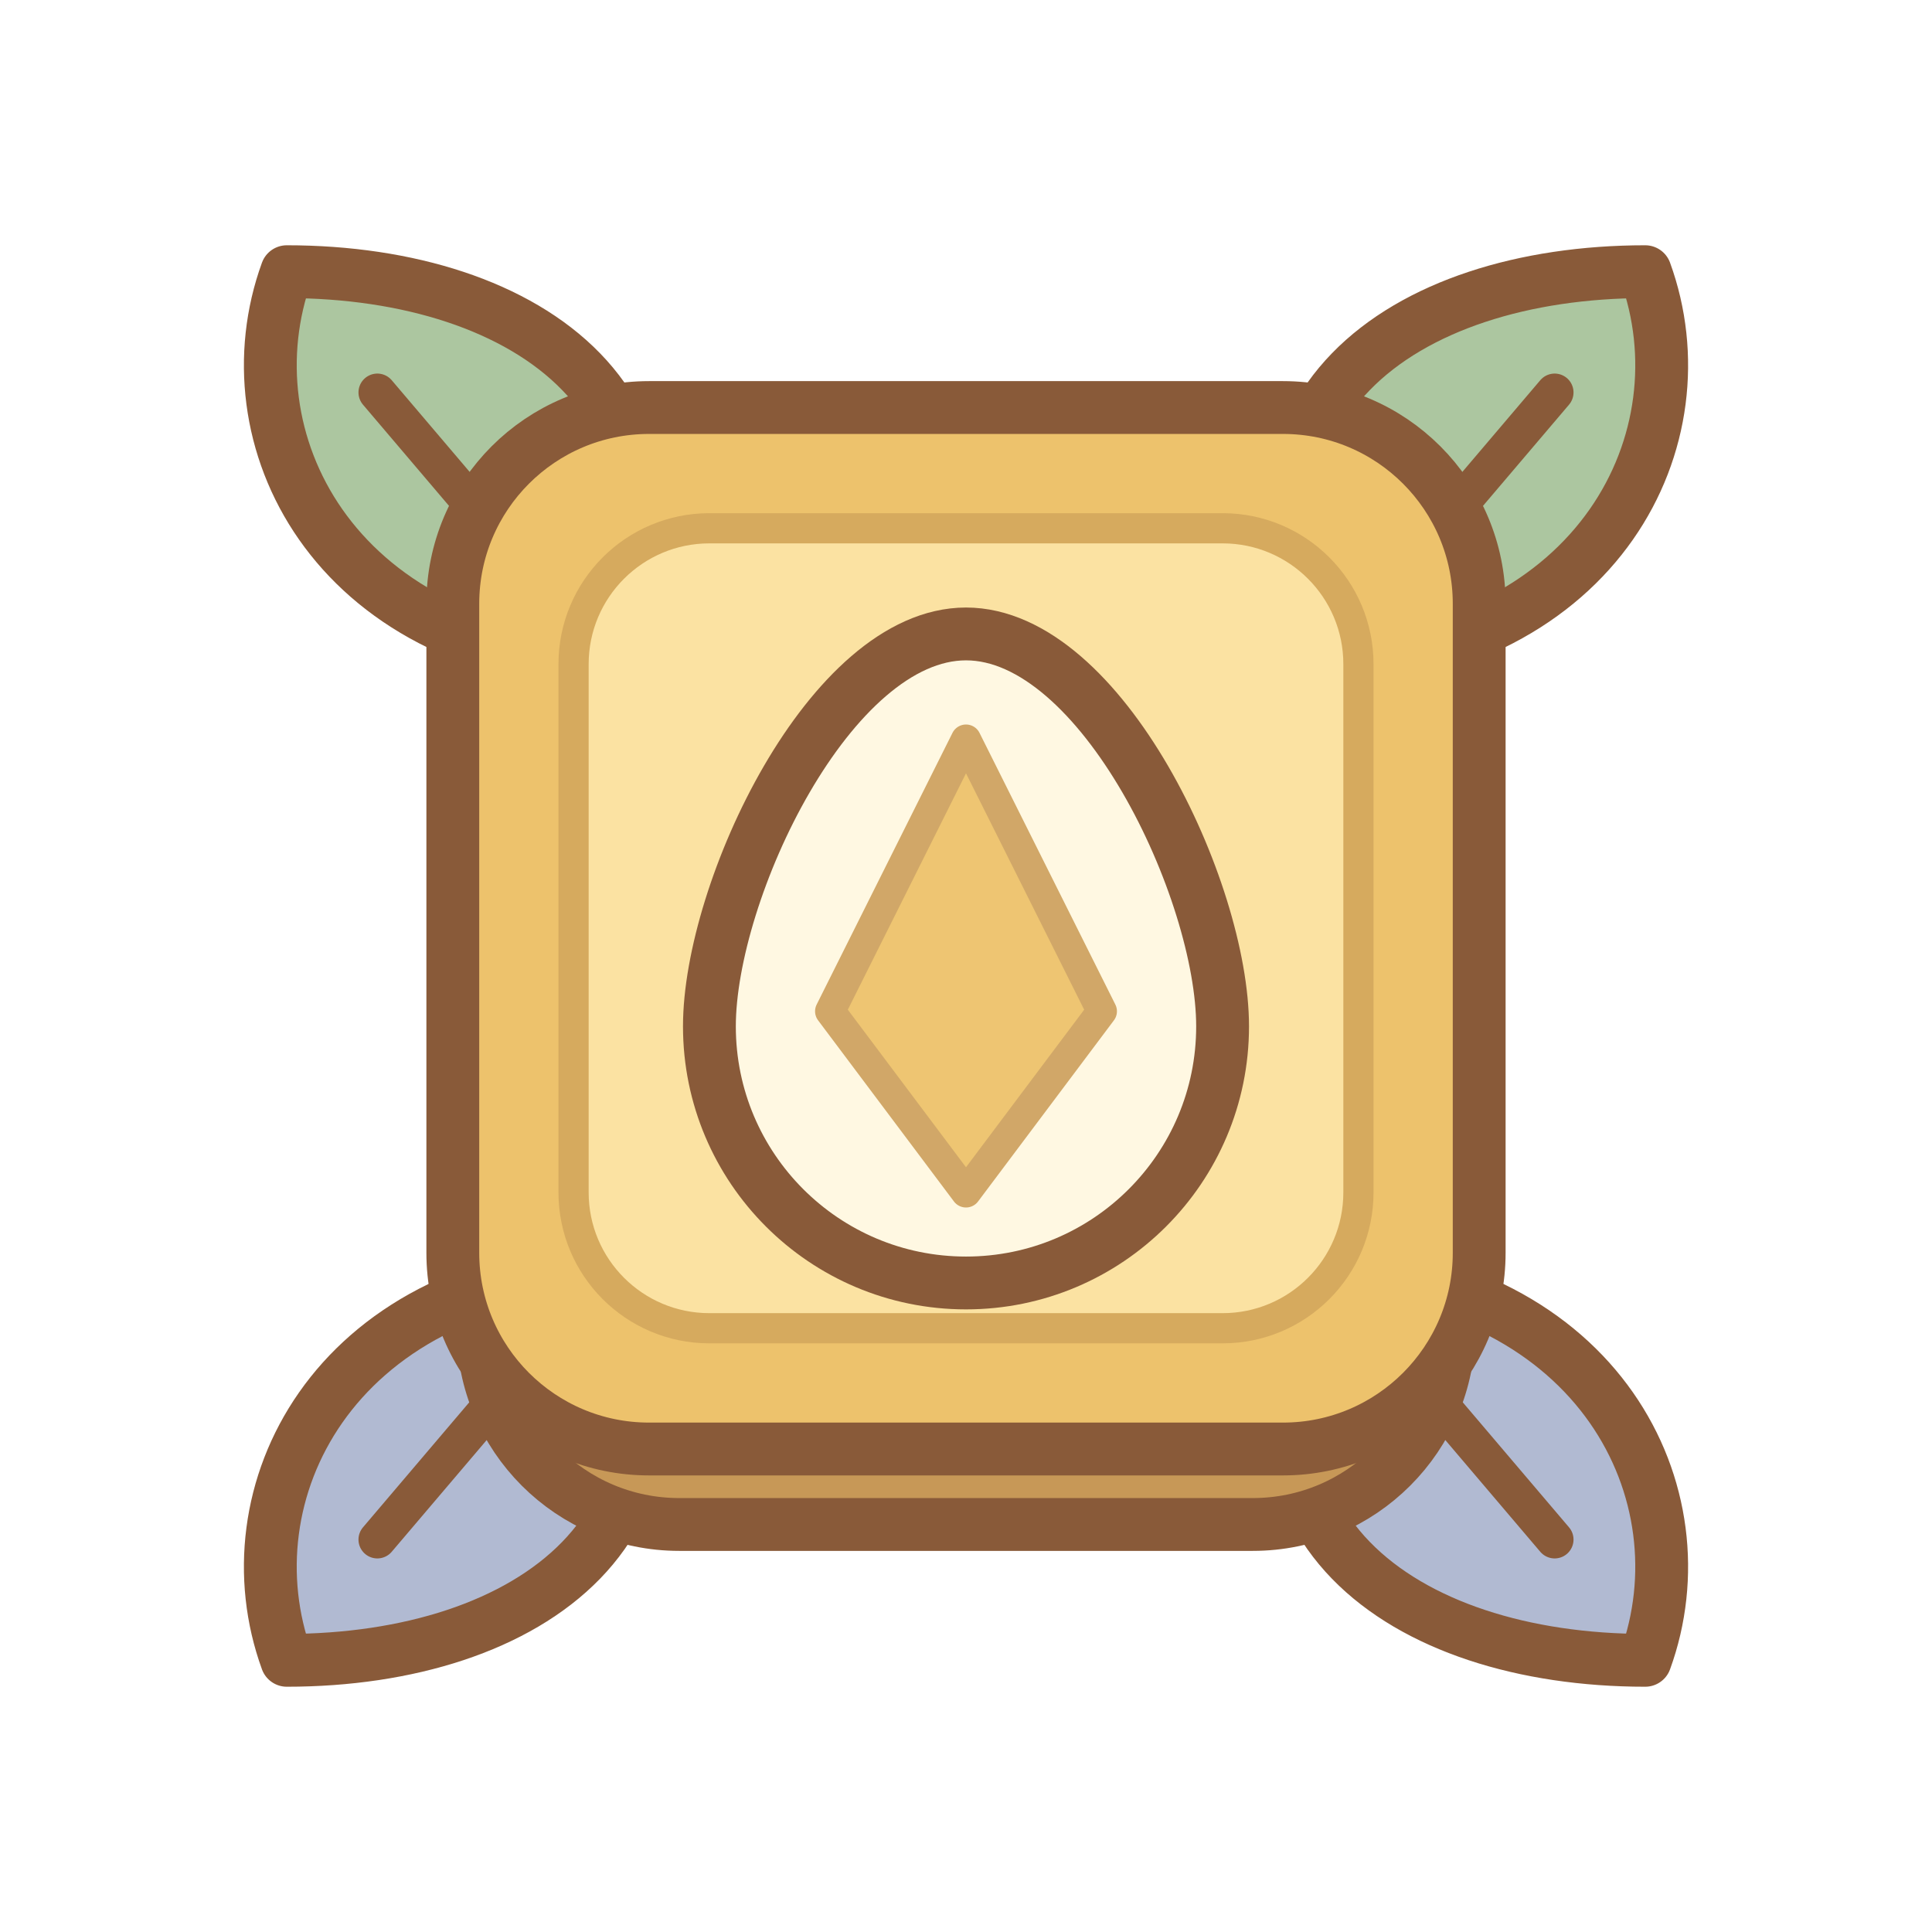
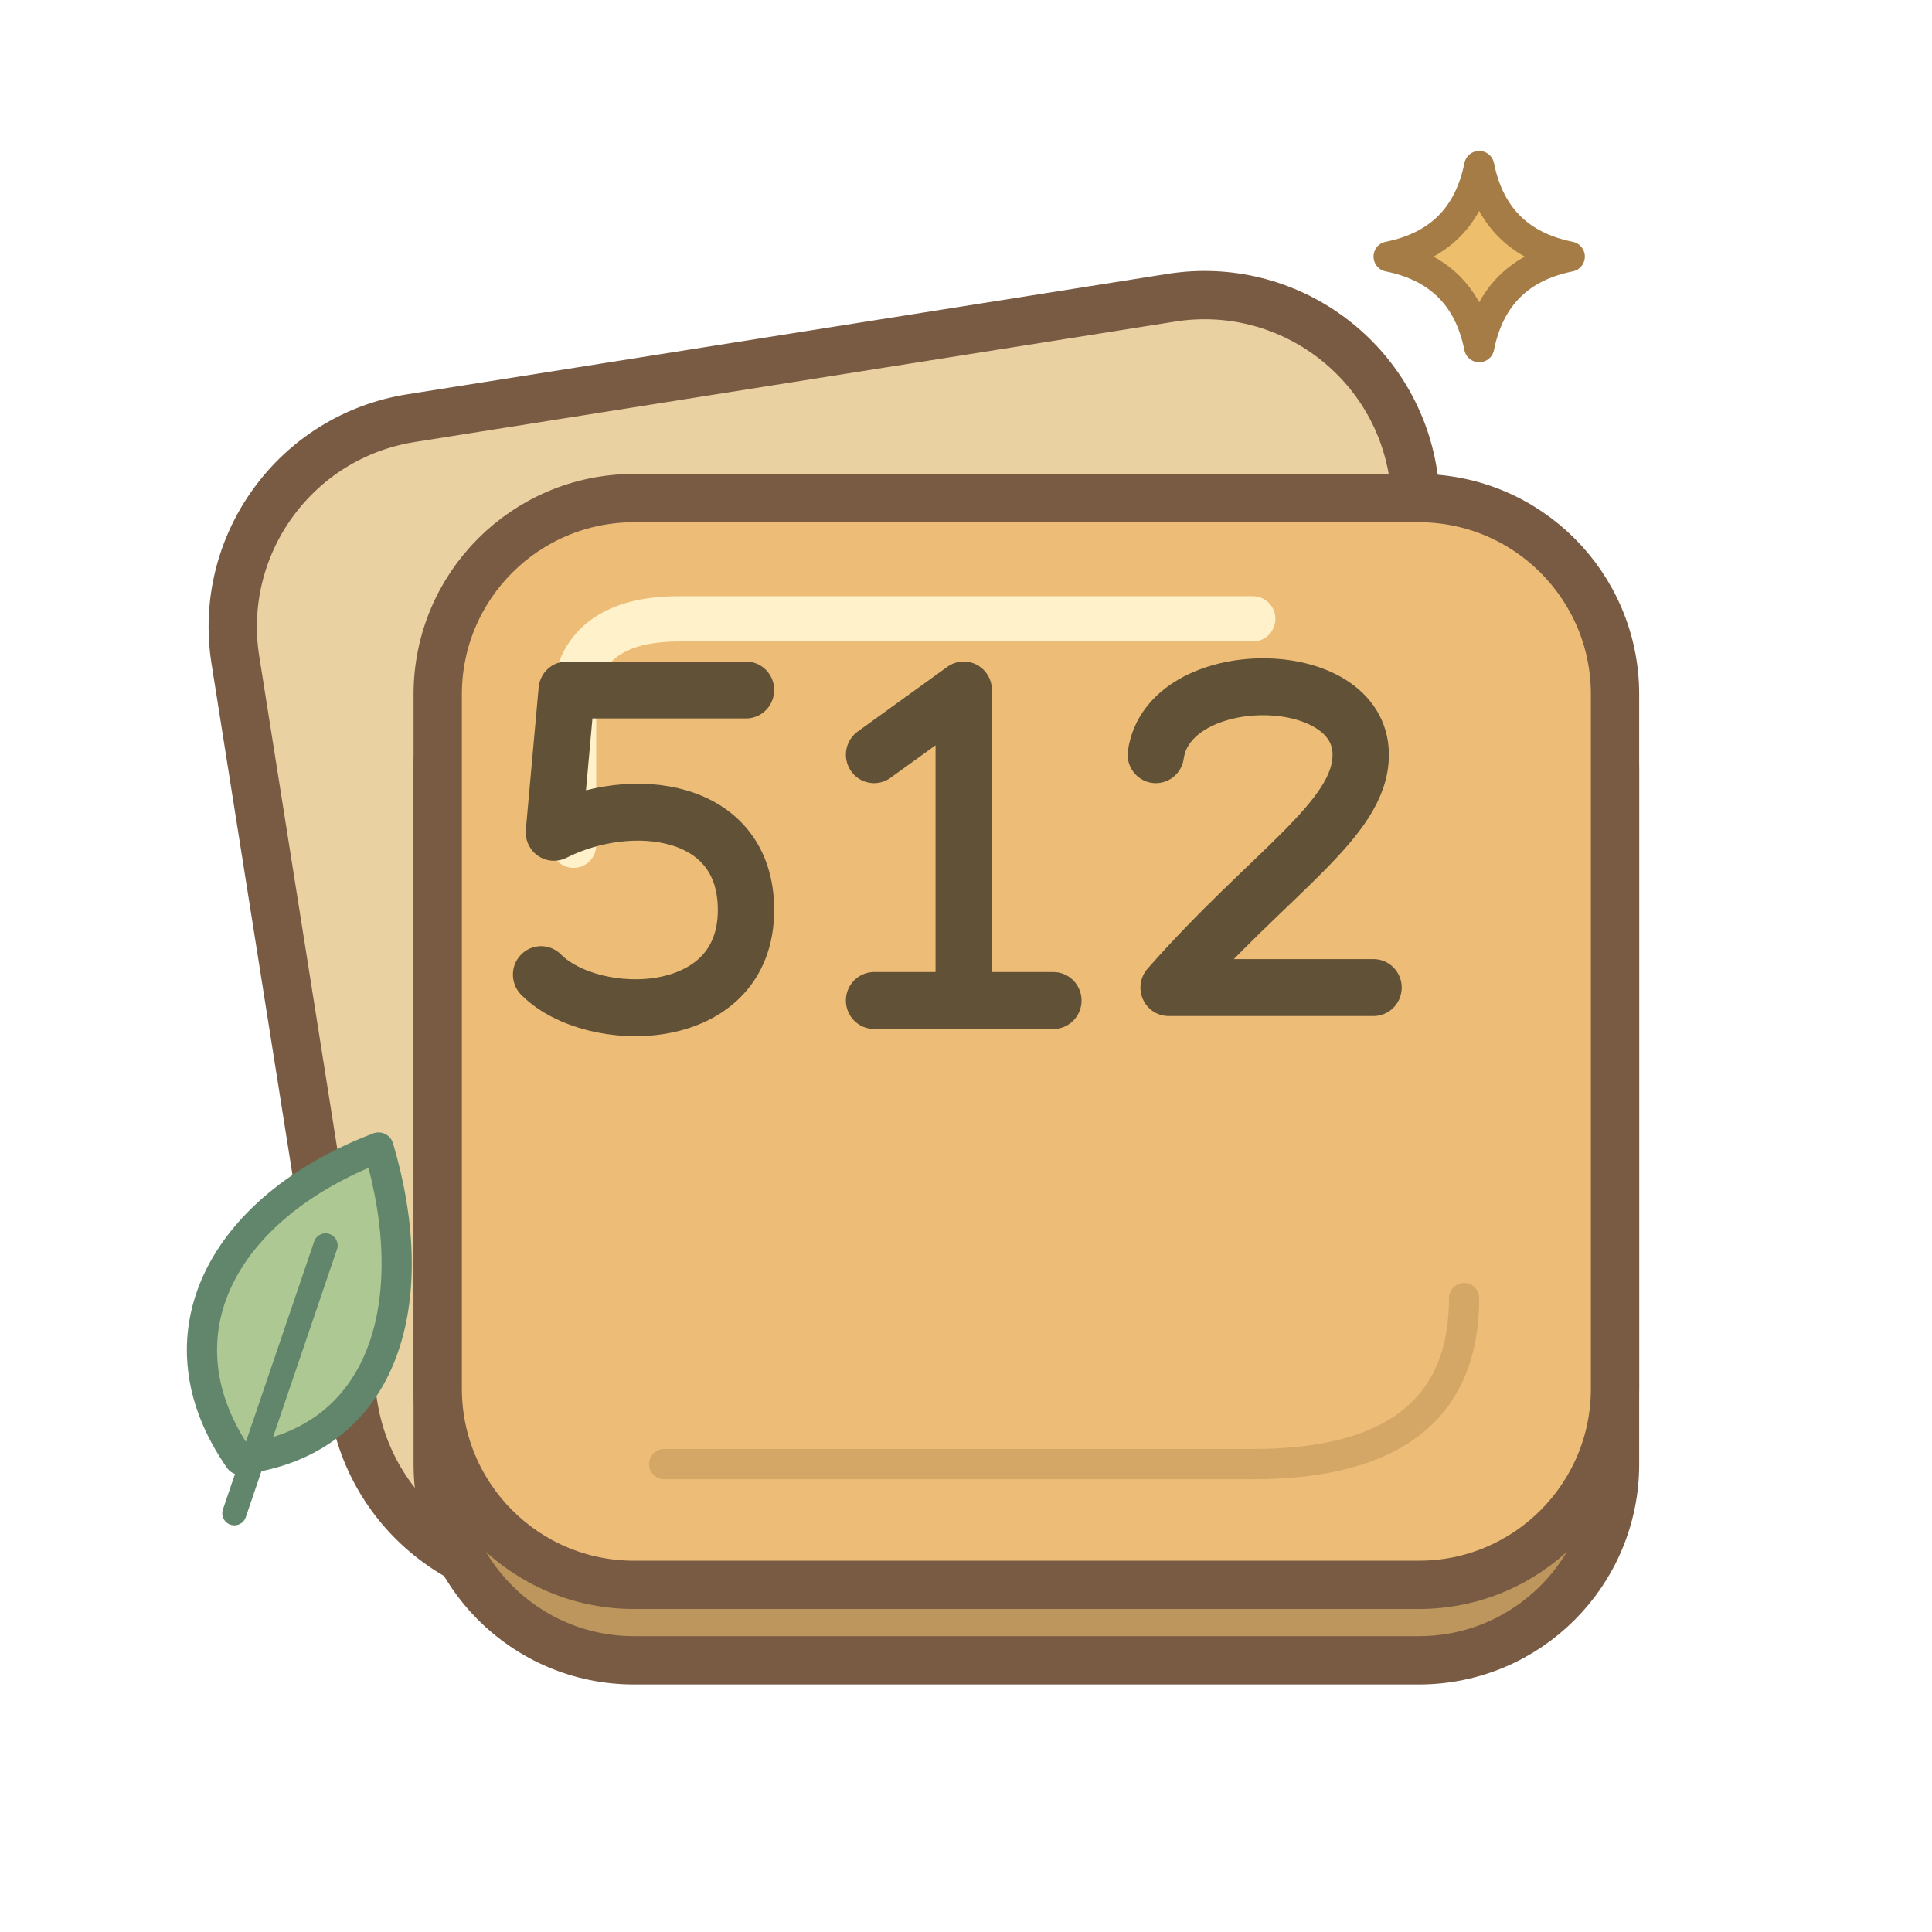
<svg xmlns="http://www.w3.org/2000/svg" width="128" height="128" viewBox="0 0 128 128">
-   <g stroke="#895A39" stroke-width="3.5" stroke-linecap="round" stroke-linejoin="round">
-     <path d="M40 44C22 43 15 29 19 18c16 0 29 9 21 26z" fill="#ACC6A0" />
-     <path d="M88 44c18-1 25-15 21-26-16 0-29 9-21 26z" fill="#ACC6A0" />
-     <path d="M40 84c-18 1-25 15-21 26 16 0 29-9 21-26z" fill="#B1BAD2" />
-     <path d="M88 84c18 1 25 15 21 26-16 0-29-9-21-26z" fill="#B1BAD2" />
-     <path d="m25 26 17 20m61-20L86 46m-61 56 17-20m61 20L86 82" fill="none" stroke-width="2.5" />
-     <rect x="32" y="32" width="64" height="69" rx="13" fill="#C79857" />
-     <rect x="30" y="27" width="68" height="69" rx="13" fill="#EDC26C" />
-     <rect x="38" y="35" width="52" height="53" rx="9" fill="#FBE2A2" stroke="#D6AA5E" stroke-width="2" />
-     <path d="M64 42c-9 0-17 17-17 26a17 17 0 0 0 34 0c0-9-8-26-17-26z" fill="#FFF8E2" />
-     <path d="m64 49-9 18 9 12 9-12z" fill="#EEC572" stroke="#D1A768" stroke-width="2" />
+   <g stroke="#795A43" stroke-width="3.2" stroke-linecap="round" stroke-linejoin="round">
+     <rect x="19" y="23" width="79" height="78" rx="14" fill="#E9D1A1" transform="rotate(-9 60 62)" />
+     <rect x="29" y="38" width="78" height="72" rx="13" fill="#BC965D" />
+     <rect x="29" y="33" width="78" height="72" rx="13" fill="#EDBC76" />
+     <path d="M38 56V47Q38 41 45 41H83" fill="none" stroke="#FFF1C9" stroke-width="3" />
+     <path d="M97 86Q97 97 83 97H44" fill="none" stroke="#B68F55" stroke-width="2" stroke-opacity=".45" />
+     <g transform="translate(35 44) scale(0.848485 0.857143)">
+       <g transform="translate(0 0)">
+         <path d="M17 2H3L2 13C8 10 17 11 17 19C17 28 5 28 1 24" fill="none" stroke="#605137" stroke-width="4.4" />
+       </g>
+       <g transform="translate(24 0)">
+         <path d="M3 7L10 2V26M3 26H17" fill="none" stroke="#605137" stroke-width="4.4" />
+       </g>
+       <g transform="translate(48 0)">
+         <path d="M1 7C2 0 17 0 17 7C17 12 10 16 2 25H18" fill="none" stroke="#605137" stroke-width="4.4" />
+       </g>
+     </g>
+     <g transform="translate(11 84) rotate(-21) scale(0.8)">
+       <path d="M0 17C-3 5 6-3 20-3C19 10 12 20 0 17Z" fill="#ADC892" stroke="#62866B" stroke-width="2.5" />
+       <path d="M-2 21L13 3" fill="none" stroke="#62866B" stroke-width="2" />
+     </g>
+     <path d="M98 11Q99 16 104 17Q99 18 98 23Q97 18 92 17Q97 16 98 11Z" fill="#EDBF6C" stroke="#A57C46" stroke-width="2" />
  </g>
</svg>
